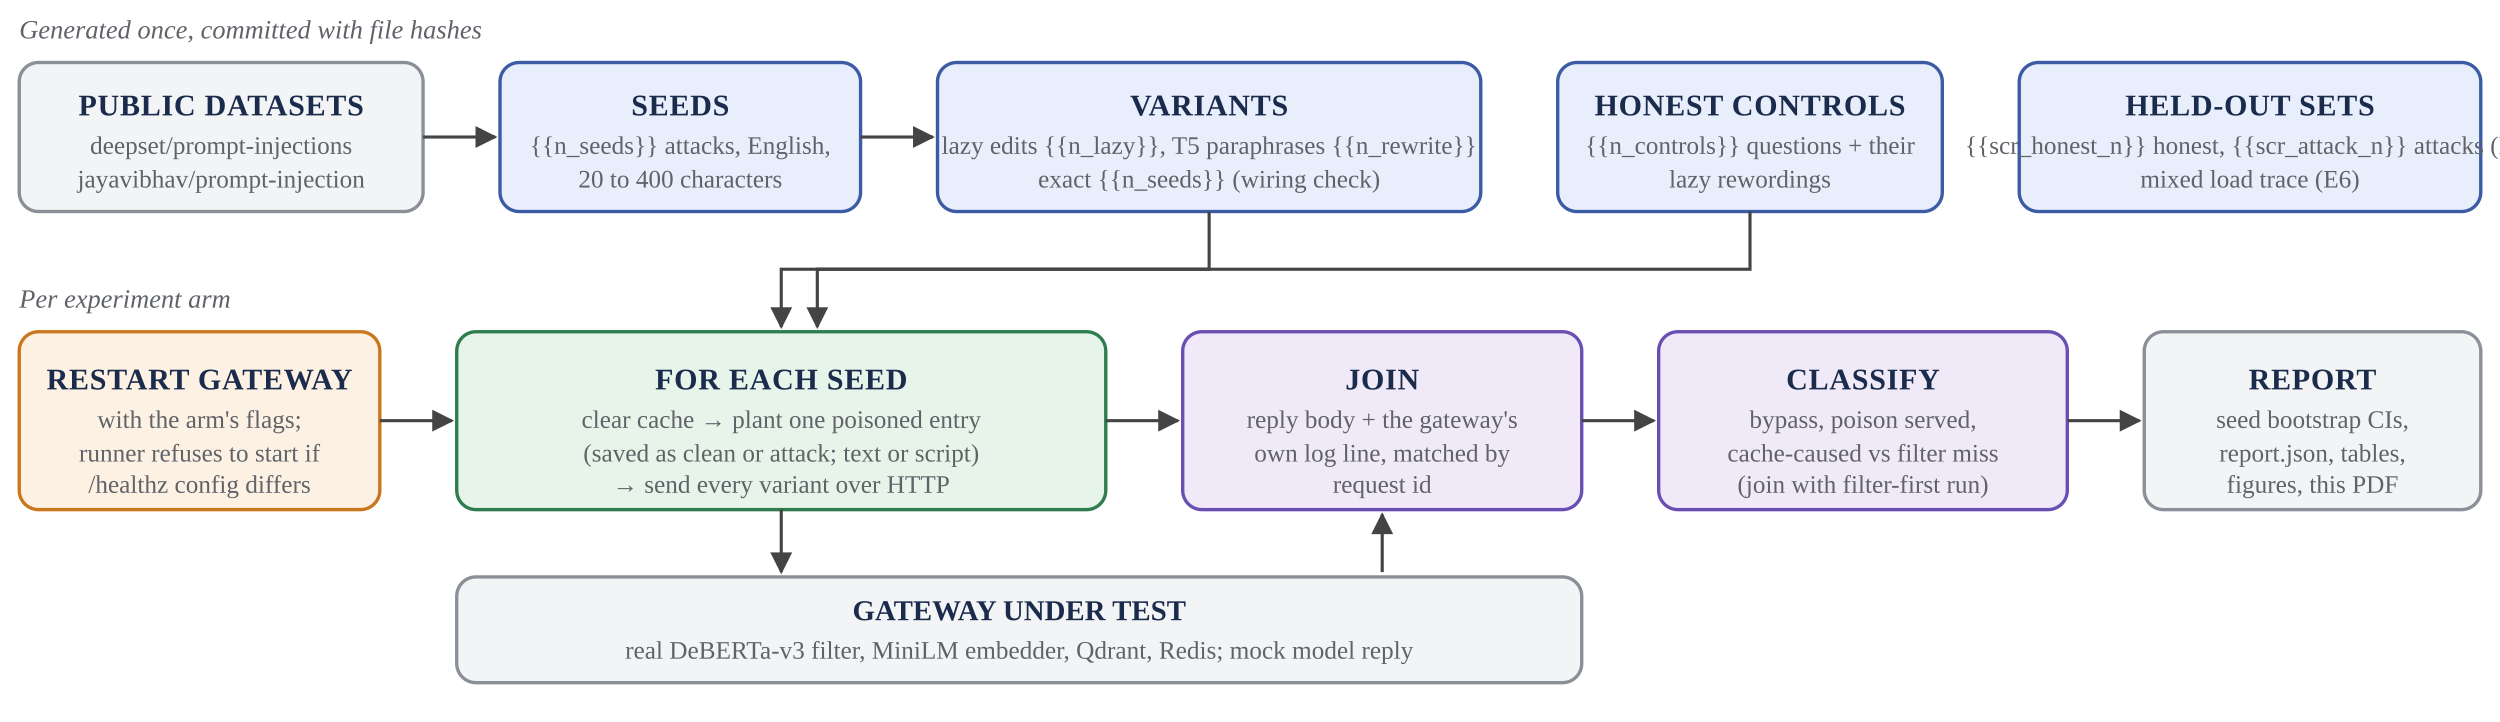
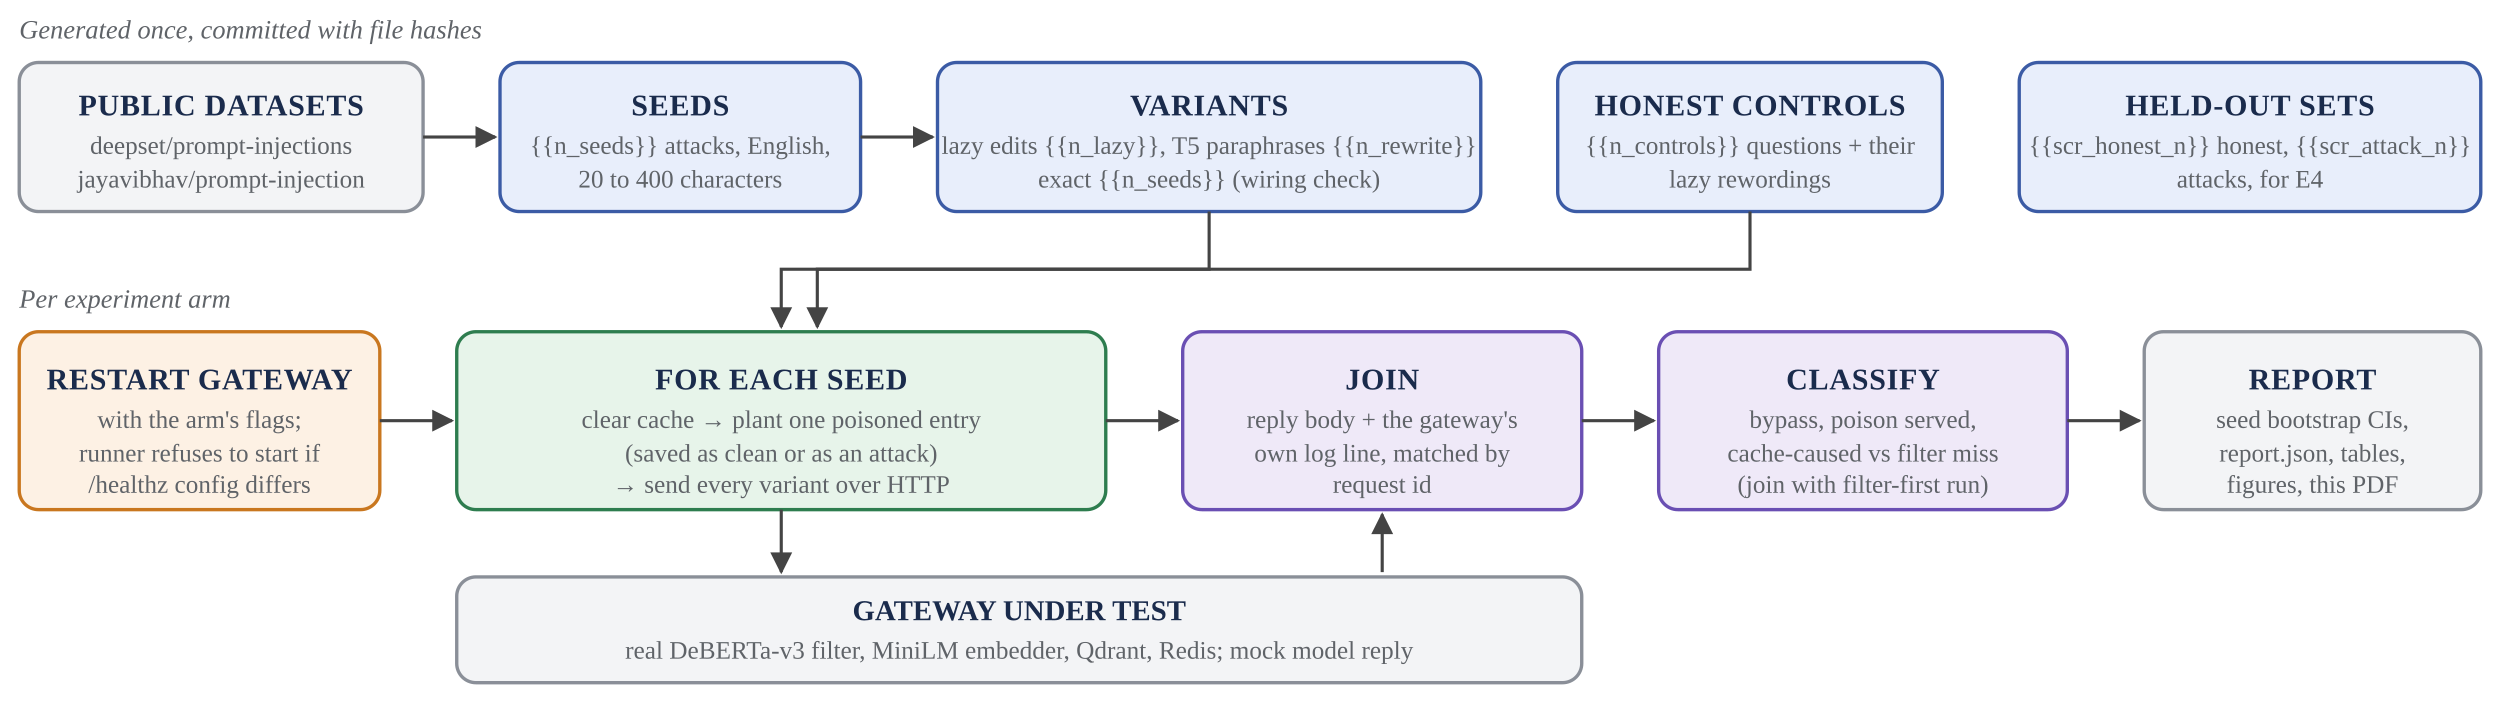
<svg xmlns="http://www.w3.org/2000/svg" viewBox="0 0 1040 300" font-family="Times New Roman, Times, serif">
  <defs>
    <marker id="h" viewBox="0 0 10 10" refX="9" refY="5" markerWidth="7" markerHeight="7" orient="auto-start-reverse">
      <path d="M0,0 L10,5 L0,10 z" fill="#444" />
    </marker>
    <style>
      .dg-t { font-size: 12.5px; font-weight: bold; fill: #1a2b4c; text-anchor: middle; letter-spacing: 0.3px; }
      .dg-s { font-size: 10.5px; fill: #5f6368; text-anchor: middle; }
      .dg-blue rect { fill: #e8eefb; stroke: #3b5ba5; }
      .dg-green rect { fill: #e7f4ea; stroke: #2e7d4f; }
      .dg-orange rect { fill: #fdf1e4; stroke: #c9771f; }
      .dg-purple rect { fill: #efe9f8; stroke: #6a4fb3; }
      .dg-grey rect { fill: #f3f4f6; stroke: #8a8f98; }
      .dg-box rect, g[class^="dg-"] rect { stroke-width: 1.4; }
      .dg-arrow { stroke: #444; stroke-width: 1.3; fill: none; marker-end: url(#h); }
    </style>
  </defs>
  <text x="8" y="16" font-size="11px" fill="#5f6368" font-style="italic">Generated once, committed with file hashes</text>
  <g class="dg-grey">
    <rect x="8" y="26" width="168" height="62" rx="8" />
  </g>
  <text class="dg-t" x="92" y="48">PUBLIC DATASETS</text>
  <text class="dg-s" x="92" y="64">deepset/prompt-injections</text>
  <text class="dg-s" x="92" y="78">jayavibhav/prompt-injection</text>
  <g class="dg-blue">
    <rect x="208" y="26" width="150" height="62" rx="8" />
  </g>
  <text class="dg-t" x="283" y="48">SEEDS</text>
  <text class="dg-s" x="283" y="64">{{n_seeds}} attacks, English,</text>
  <text class="dg-s" x="283" y="78">20 to 400 characters</text>
  <g class="dg-blue">
    <rect x="390" y="26" width="226" height="62" rx="8" />
  </g>
  <text class="dg-t" x="503" y="48">VARIANTS</text>
  <text class="dg-s" x="503" y="64">lazy edits {{n_lazy}}, T5 paraphrases {{n_rewrite}}</text>
  <text class="dg-s" x="503" y="78">exact {{n_seeds}} (wiring check)</text>
  <g class="dg-blue">
    <rect x="648" y="26" width="160" height="62" rx="8" />
  </g>
  <text class="dg-t" x="728" y="48">HONEST CONTROLS</text>
  <text class="dg-s" x="728" y="64">{{n_controls}} questions + their</text>
  <text class="dg-s" x="728" y="78">lazy rewordings</text>
  <g class="dg-blue">
    <rect x="840" y="26" width="192" height="62" rx="8" />
  </g>
  <text class="dg-t" x="936" y="48">HELD-OUT SETS</text>
-   <text class="dg-s" x="936" y="64">{{scr_honest_n}} honest, {{scr_attack_n}} attacks (E5)</text>
-   <text class="dg-s" x="936" y="78">mixed load trace (E6)</text>
+   <text class="dg-s" x="936" y="64">{{scr_honest_n}} honest, {{scr_attack_n}}</text>
+   <text class="dg-s" x="936" y="78">attacks, for E4</text>
  <path class="dg-arrow" d="M176,57 H206" />
  <path class="dg-arrow" d="M358,57 H388" />
  <text x="8" y="128" font-size="11px" fill="#5f6368" font-style="italic">Per experiment arm</text>
  <g class="dg-orange">
    <rect x="8" y="138" width="150" height="74" rx="8" />
  </g>
  <text class="dg-t" x="83" y="162">RESTART GATEWAY</text>
  <text class="dg-s" x="83" y="178">with the arm's flags;</text>
  <text class="dg-s" x="83" y="192">runner refuses to start if</text>
  <text class="dg-s" x="83" y="205">/healthz config differs</text>
  <g class="dg-green">
    <rect x="190" y="138" width="270" height="74" rx="8" />
  </g>
  <text class="dg-t" x="325" y="162">FOR EACH SEED</text>
  <text class="dg-s" x="325" y="178">clear cache → plant one poisoned entry</text>
-   <text class="dg-s" x="325" y="192">(saved as clean or attack; text or script)</text>
+   <text class="dg-s" x="325" y="192">(saved as clean or as an attack)</text>
  <text class="dg-s" x="325" y="205">→ send every variant over HTTP</text>
  <g class="dg-purple">
    <rect x="492" y="138" width="166" height="74" rx="8" />
  </g>
  <text class="dg-t" x="575" y="162">JOIN</text>
  <text class="dg-s" x="575" y="178">reply body + the gateway's</text>
  <text class="dg-s" x="575" y="192">own log line, matched by</text>
  <text class="dg-s" x="575" y="205">request id</text>
  <g class="dg-purple">
    <rect x="690" y="138" width="170" height="74" rx="8" />
  </g>
  <text class="dg-t" x="775" y="162">CLASSIFY</text>
  <text class="dg-s" x="775" y="178">bypass, poison served,</text>
  <text class="dg-s" x="775" y="192">cache-caused vs filter miss</text>
  <text class="dg-s" x="775" y="205">(join with filter-first run)</text>
  <g class="dg-grey">
    <rect x="892" y="138" width="140" height="74" rx="8" />
  </g>
  <text class="dg-t" x="962" y="162">REPORT</text>
  <text class="dg-s" x="962" y="178">seed bootstrap CIs,</text>
  <text class="dg-s" x="962" y="192">report.json, tables,</text>
  <text class="dg-s" x="962" y="205">figures, this PDF</text>
  <path class="dg-arrow" d="M158,175 H188" />
  <path class="dg-arrow" d="M460,175 H490" />
  <path class="dg-arrow" d="M658,175 H688" />
  <path class="dg-arrow" d="M860,175 H890" />
  <path class="dg-arrow" d="M503,88 V112 H325 V136" />
  <path class="dg-arrow" d="M728,88 V112 H340 V136" />
  <g class="dg-grey">
    <rect x="190" y="240" width="468" height="44" rx="8" />
  </g>
  <text x="424" y="258" font-size="12px" font-weight="bold" fill="#1a2b4c" text-anchor="middle">GATEWAY UNDER TEST</text>
  <text x="424" y="274" font-size="10.5px" fill="#5f6368" text-anchor="middle">real DeBERTa-v3 filter, MiniLM embedder, Qdrant, Redis; mock model reply</text>
  <path class="dg-arrow" d="M325,212 V238" />
  <path class="dg-arrow" d="M575,238 V214" />
</svg>
